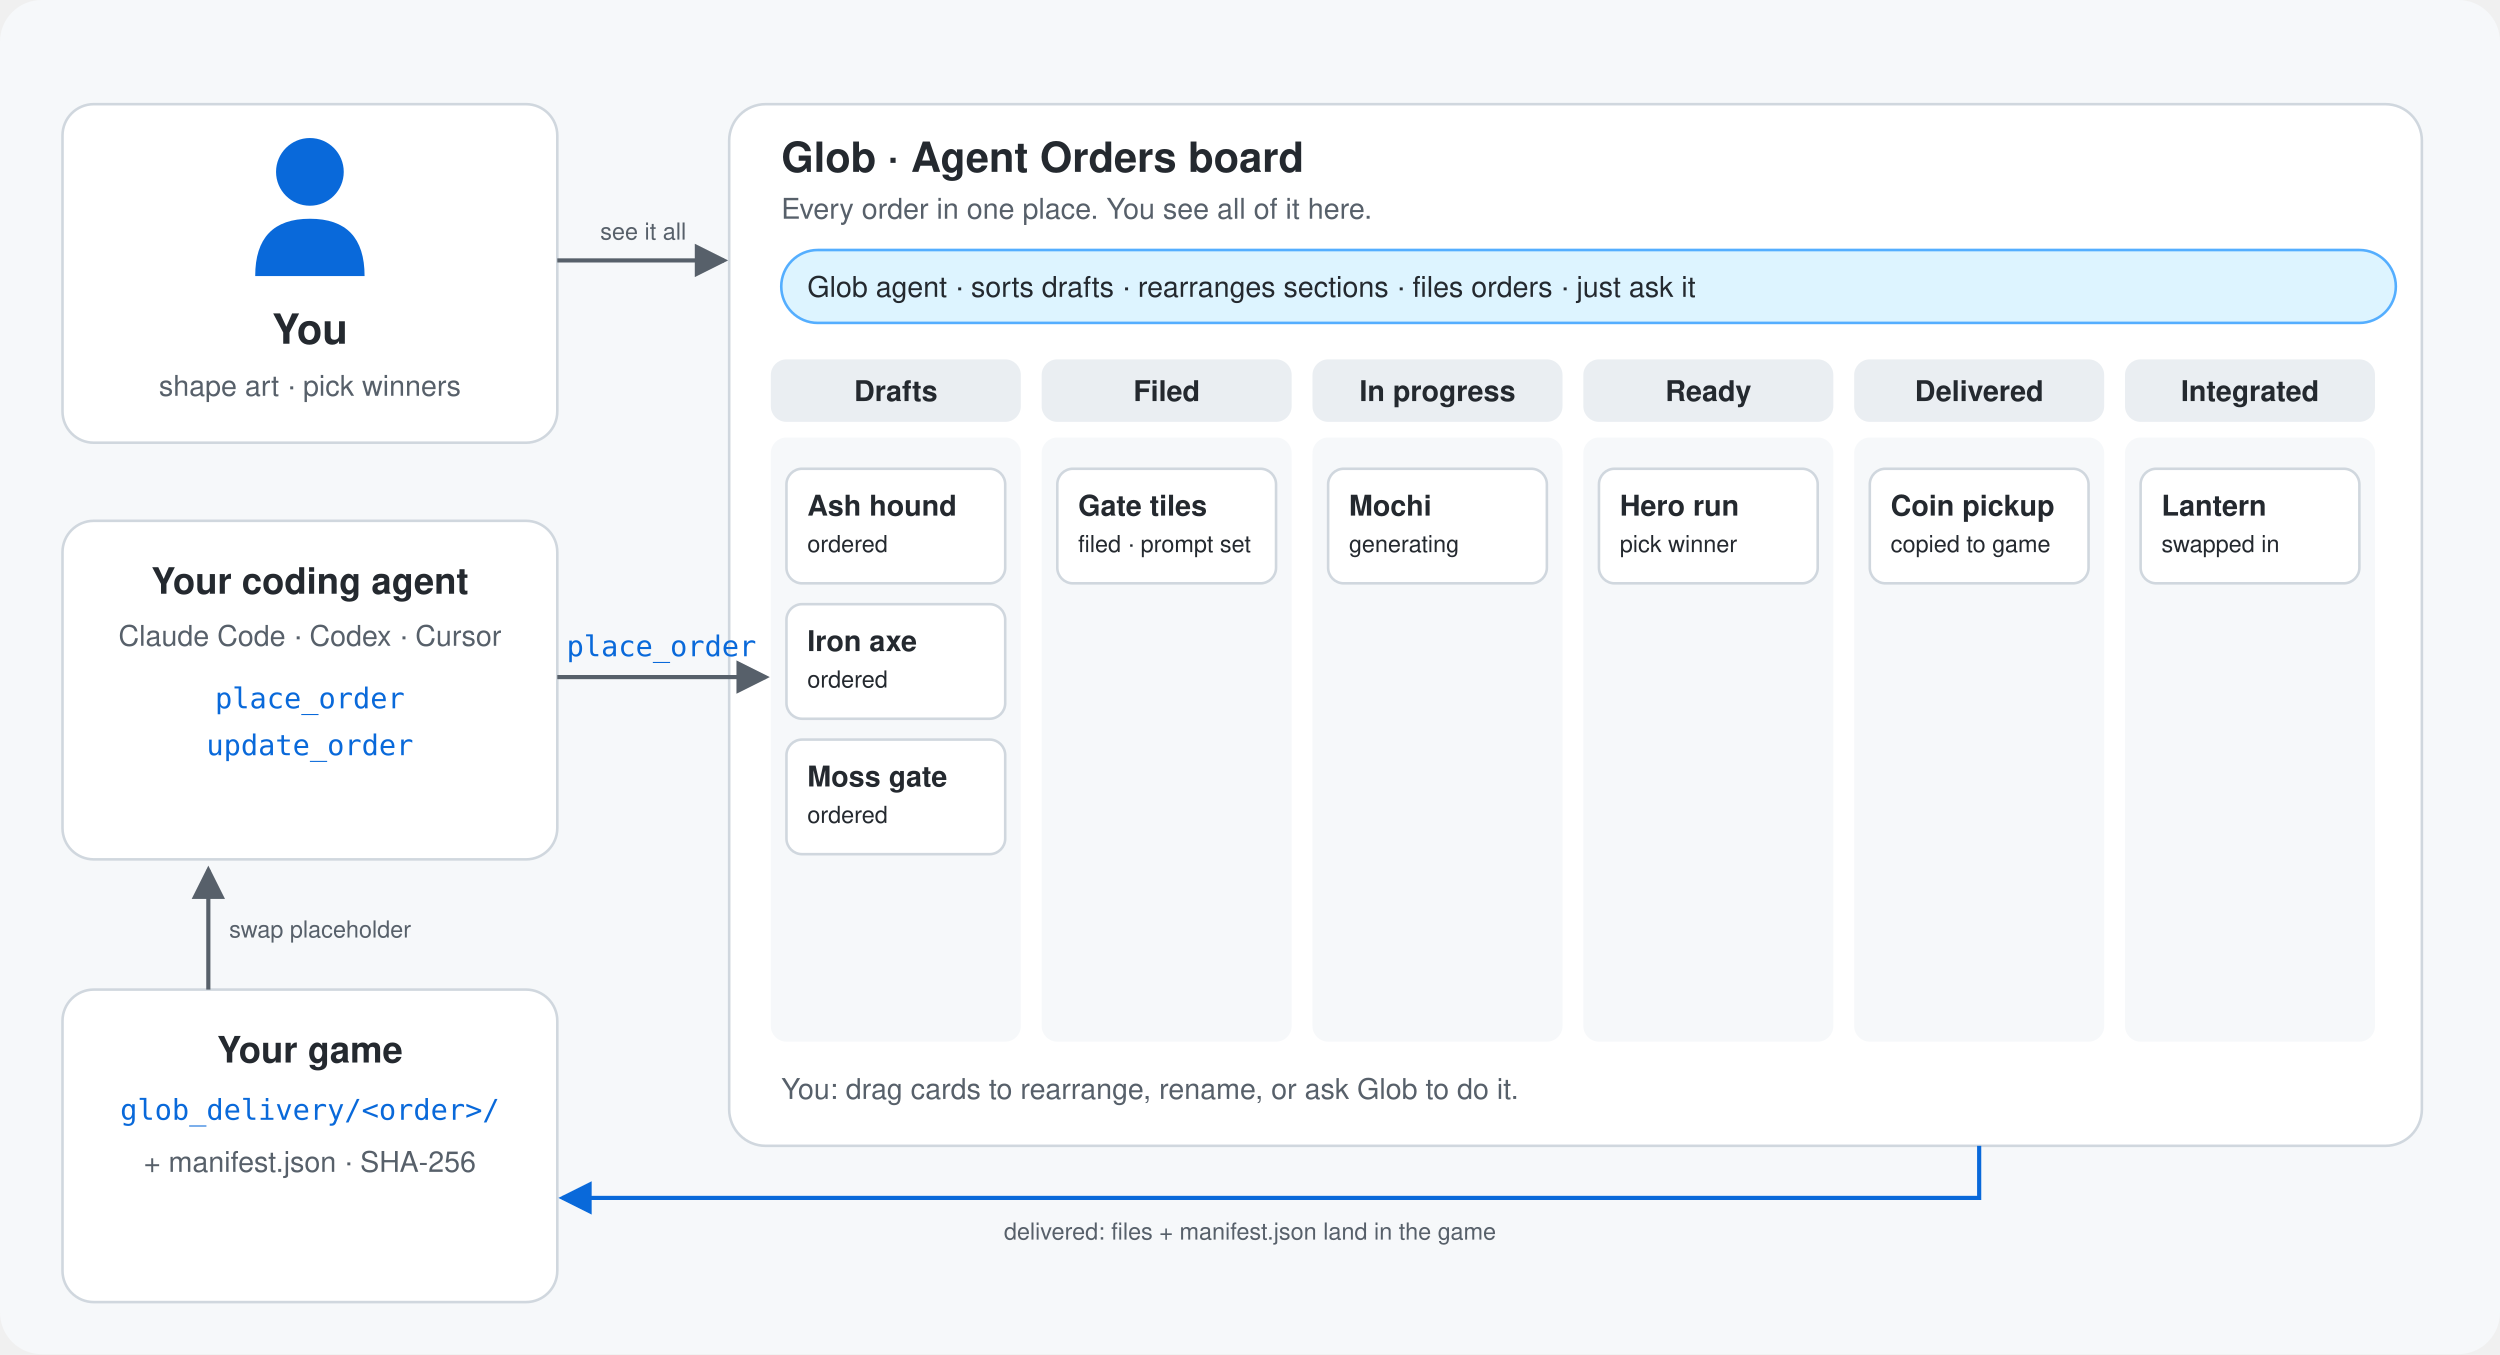
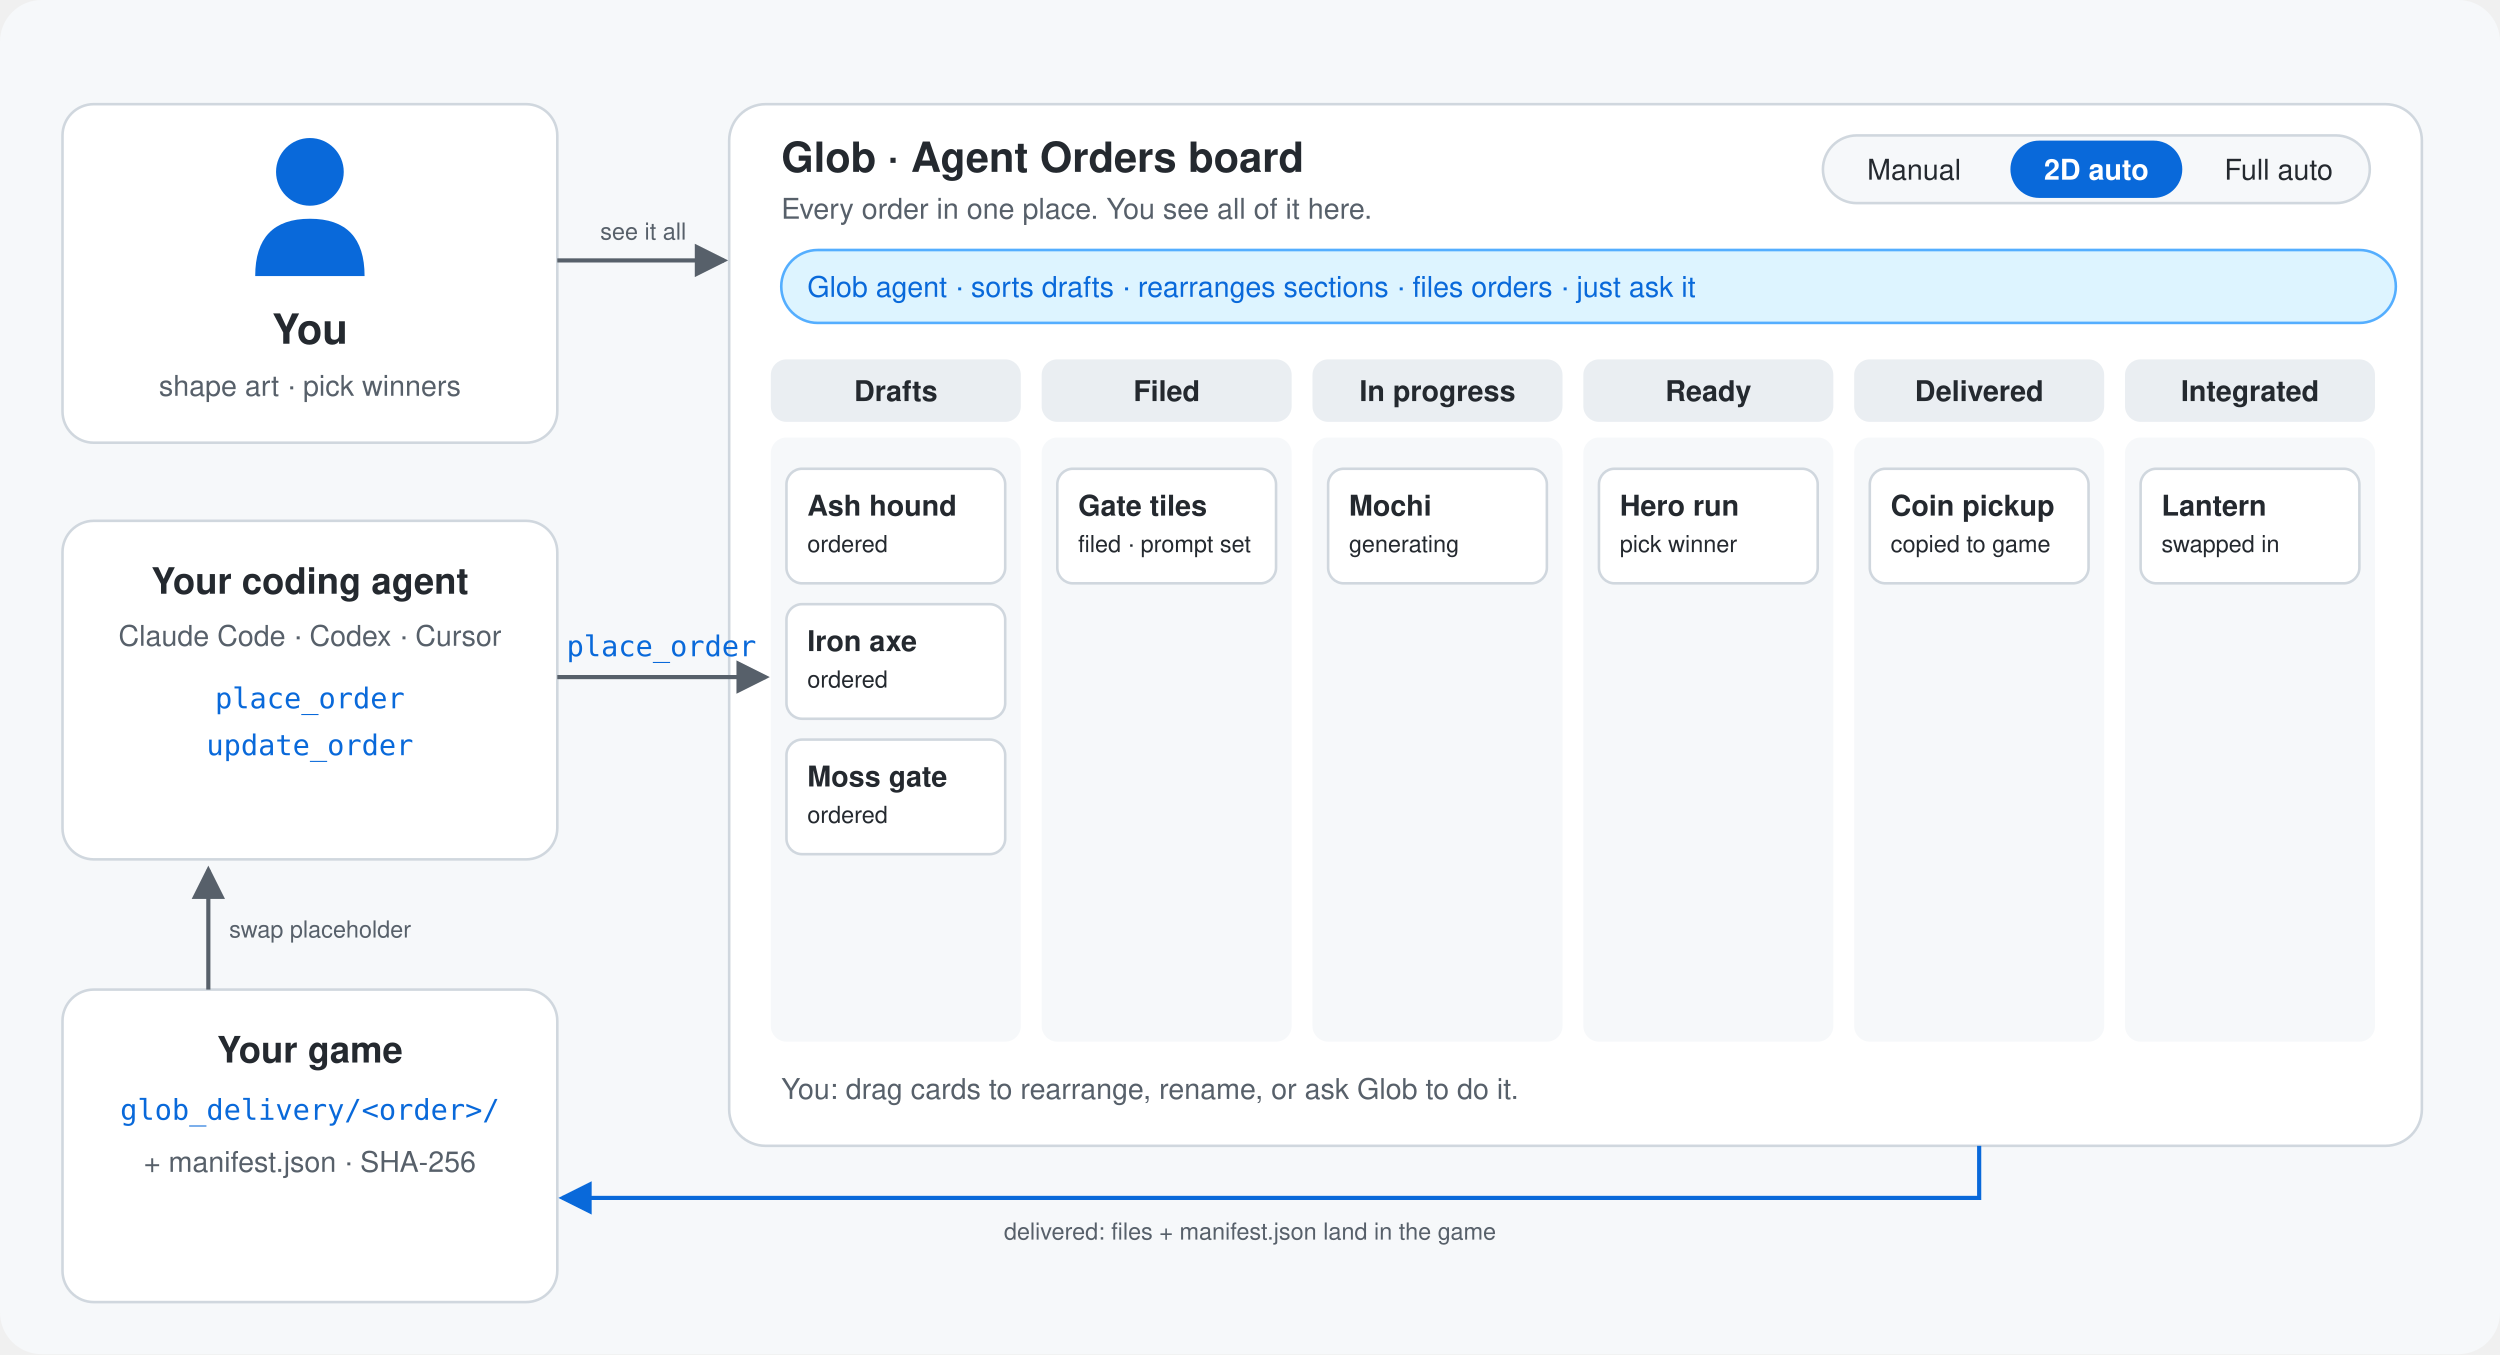
<svg xmlns="http://www.w3.org/2000/svg" viewBox="0 0 960 520" role="img" aria-labelledby="t d">
  <defs>
    <marker id="arr" markerWidth="8" markerHeight="8" refX="7" refY="4" orient="auto">
      <path d="M0,0 L8,4 L0,8 z" fill="#57606a" />
    </marker>
    <marker id="arrBlue" markerWidth="8" markerHeight="8" refX="7" refY="4" orient="auto">
      <path d="M0,0 L8,4 L0,8 z" fill="#0969da" />
    </marker>
  </defs>
  <style>
    text { font-family: -apple-system, "Segoe UI", Helvetica, Arial, sans-serif; fill: #24292f; }
    .muted { fill: #57606a; font-size: 11px; }
    .small { font-size: 9px; fill: #57606a; }
    .mono { font-family: Consolas, "SFMono-Regular", monospace; font-size: 11px; fill: #0969da; }
    .card { fill: #ffffff; stroke: #d0d7de; stroke-width: 1; }
    .arrow { fill: none; stroke: #57606a; stroke-width: 1.6; marker-end: url(#arr); }
    .arrowBlue { fill: none; stroke: #0969da; stroke-width: 1.6; marker-end: url(#arrBlue); }
  </style>
  <rect x="0" y="0" width="960" height="520" rx="16" fill="#f6f8fa" />
  <rect class="card" x="24" y="40" width="190" height="130" rx="12" />
  <circle cx="119" cy="66" r="13" fill="#0969da" />
  <path d="M98 106 Q98 84 119 84 Q140 84 140 106 Z" fill="#0969da" />
  <text x="119" y="132" text-anchor="middle" font-size="16" font-weight="700">You</text>
  <text class="muted" x="119" y="152" text-anchor="middle">shape art · pick winners</text>
  <rect class="card" x="24" y="200" width="190" height="130" rx="12" />
  <text x="119" y="228" text-anchor="middle" font-size="14" font-weight="700">Your coding agent</text>
  <text class="muted" x="119" y="248" text-anchor="middle">Claude Code · Codex · Cursor</text>
  <text class="mono" x="119" y="272" text-anchor="middle">place_order</text>
  <text class="mono" x="119" y="290" text-anchor="middle">update_order</text>
  <rect class="card" x="24" y="380" width="190" height="120" rx="12" />
  <text x="119" y="408" text-anchor="middle" font-size="14" font-weight="700">Your game</text>
  <text class="mono" x="119" y="430" text-anchor="middle">glob_delivery/&lt;order&gt;/</text>
  <text class="muted" x="119" y="450" text-anchor="middle">+ manifest.json · SHA-256</text>
  <rect class="card" x="280" y="40" width="650" height="400" rx="14" />
  <text x="300" y="66" font-size="16" font-weight="700">Glob · Agent Orders board</text>
  <text class="muted" x="300" y="84">Every order in one place. You see all of it here.</text>
+   <rect x="700" y="52" width="210" height="26" rx="13" fill="#f6f8fa" stroke="#d0d7de" />
+   <rect x="772" y="54" width="66" height="22" rx="11" fill="#0969da" />
+   <g font-size="11" text-anchor="middle">
+     <text x="735" y="69">Manual</text>
+     <text x="805" y="69" style="fill:#ffffff" font-weight="700">2D auto</text>
+     <text x="875" y="69">Full auto</text>
+   </g>
  <rect x="300" y="96" width="620" height="28" rx="14" fill="#ddf4ff" stroke="#54aeff" />
-   <text x="310" y="114" font-size="11" fill="#0969da">Glob agent · sorts drafts · rearranges sections · files orders · just ask it</text>
+   <text x="310" y="114" font-size="11" style="fill:#0969da">Glob agent · sorts drafts · rearranges sections · files orders · just ask it</text>
  <g font-size="11" font-weight="700" text-anchor="middle">
    <rect x="296" y="138" width="96" height="24" rx="6" fill="#eaeef2" />
    <text x="344" y="154">Drafts</text>
    <rect x="400" y="138" width="96" height="24" rx="6" fill="#eaeef2" />
    <text x="448" y="154">Filed</text>
    <rect x="504" y="138" width="96" height="24" rx="6" fill="#eaeef2" />
    <text x="552" y="154">In progress</text>
    <rect x="608" y="138" width="96" height="24" rx="6" fill="#eaeef2" />
    <text x="656" y="154">Ready</text>
    <rect x="712" y="138" width="96" height="24" rx="6" fill="#eaeef2" />
    <text x="760" y="154">Delivered</text>
    <rect x="816" y="138" width="96" height="24" rx="6" fill="#eaeef2" />
    <text x="864" y="154">Integrated</text>
  </g>
  <g fill="#f6f8fa">
    <rect x="296" y="168" width="96" height="232" rx="6" />
    <rect x="400" y="168" width="96" height="232" rx="6" />
    <rect x="504" y="168" width="96" height="232" rx="6" />
    <rect x="608" y="168" width="96" height="232" rx="6" />
    <rect x="712" y="168" width="96" height="232" rx="6" />
    <rect x="816" y="168" width="96" height="232" rx="6" />
  </g>
  <g class="card">
    <rect x="302" y="180" width="84" height="44" rx="6" />
    <rect x="302" y="232" width="84" height="44" rx="6" />
    <rect x="302" y="284" width="84" height="44" rx="6" />
    <rect x="406" y="180" width="84" height="44" rx="6" />
    <rect x="510" y="180" width="84" height="44" rx="6" />
    <rect x="614" y="180" width="84" height="44" rx="6" />
    <rect x="718" y="180" width="84" height="44" rx="6" />
    <rect x="822" y="180" width="84" height="44" rx="6" />
  </g>
  <g font-size="11" font-weight="700">
    <text x="310" y="198">Ash hound</text>
    <text x="310" y="250">Iron axe</text>
    <text x="310" y="302">Moss gate</text>
    <text x="414" y="198">Gate tiles</text>
    <text x="518" y="198">Mochi</text>
    <text x="622" y="198">Hero run</text>
    <text x="726" y="198">Coin pickup</text>
    <text x="830" y="198">Lantern</text>
  </g>
  <g class="small">
    <text x="310" y="212">ordered</text>
    <text x="310" y="264">ordered</text>
    <text x="310" y="316">ordered</text>
    <text x="414" y="212">filed · prompt set</text>
    <text x="518" y="212">generating</text>
    <text x="622" y="212">pick winner</text>
    <text x="726" y="212">copied to game</text>
    <text x="830" y="212">swapped in</text>
  </g>
  <text class="muted" x="300" y="422">You: drag cards to rearrange, rename, or ask Glob to do it.</text>
  <path class="arrow" d="M214 100 H278" />
  <text class="small" x="247" y="92" text-anchor="middle">see it all</text>
  <path class="arrow" d="M214 260 H294" />
  <text class="mono" x="254" y="252" text-anchor="middle" font-size="10">place_order</text>
  <path class="arrowBlue" d="M760 440 V460 H216" />
  <text class="small" x="480" y="476" text-anchor="middle">delivered: files + manifest.json land in the game</text>
  <path class="arrow" d="M80 380 V334" />
  <text class="small" x="88" y="360">swap placeholder</text>
</svg>
